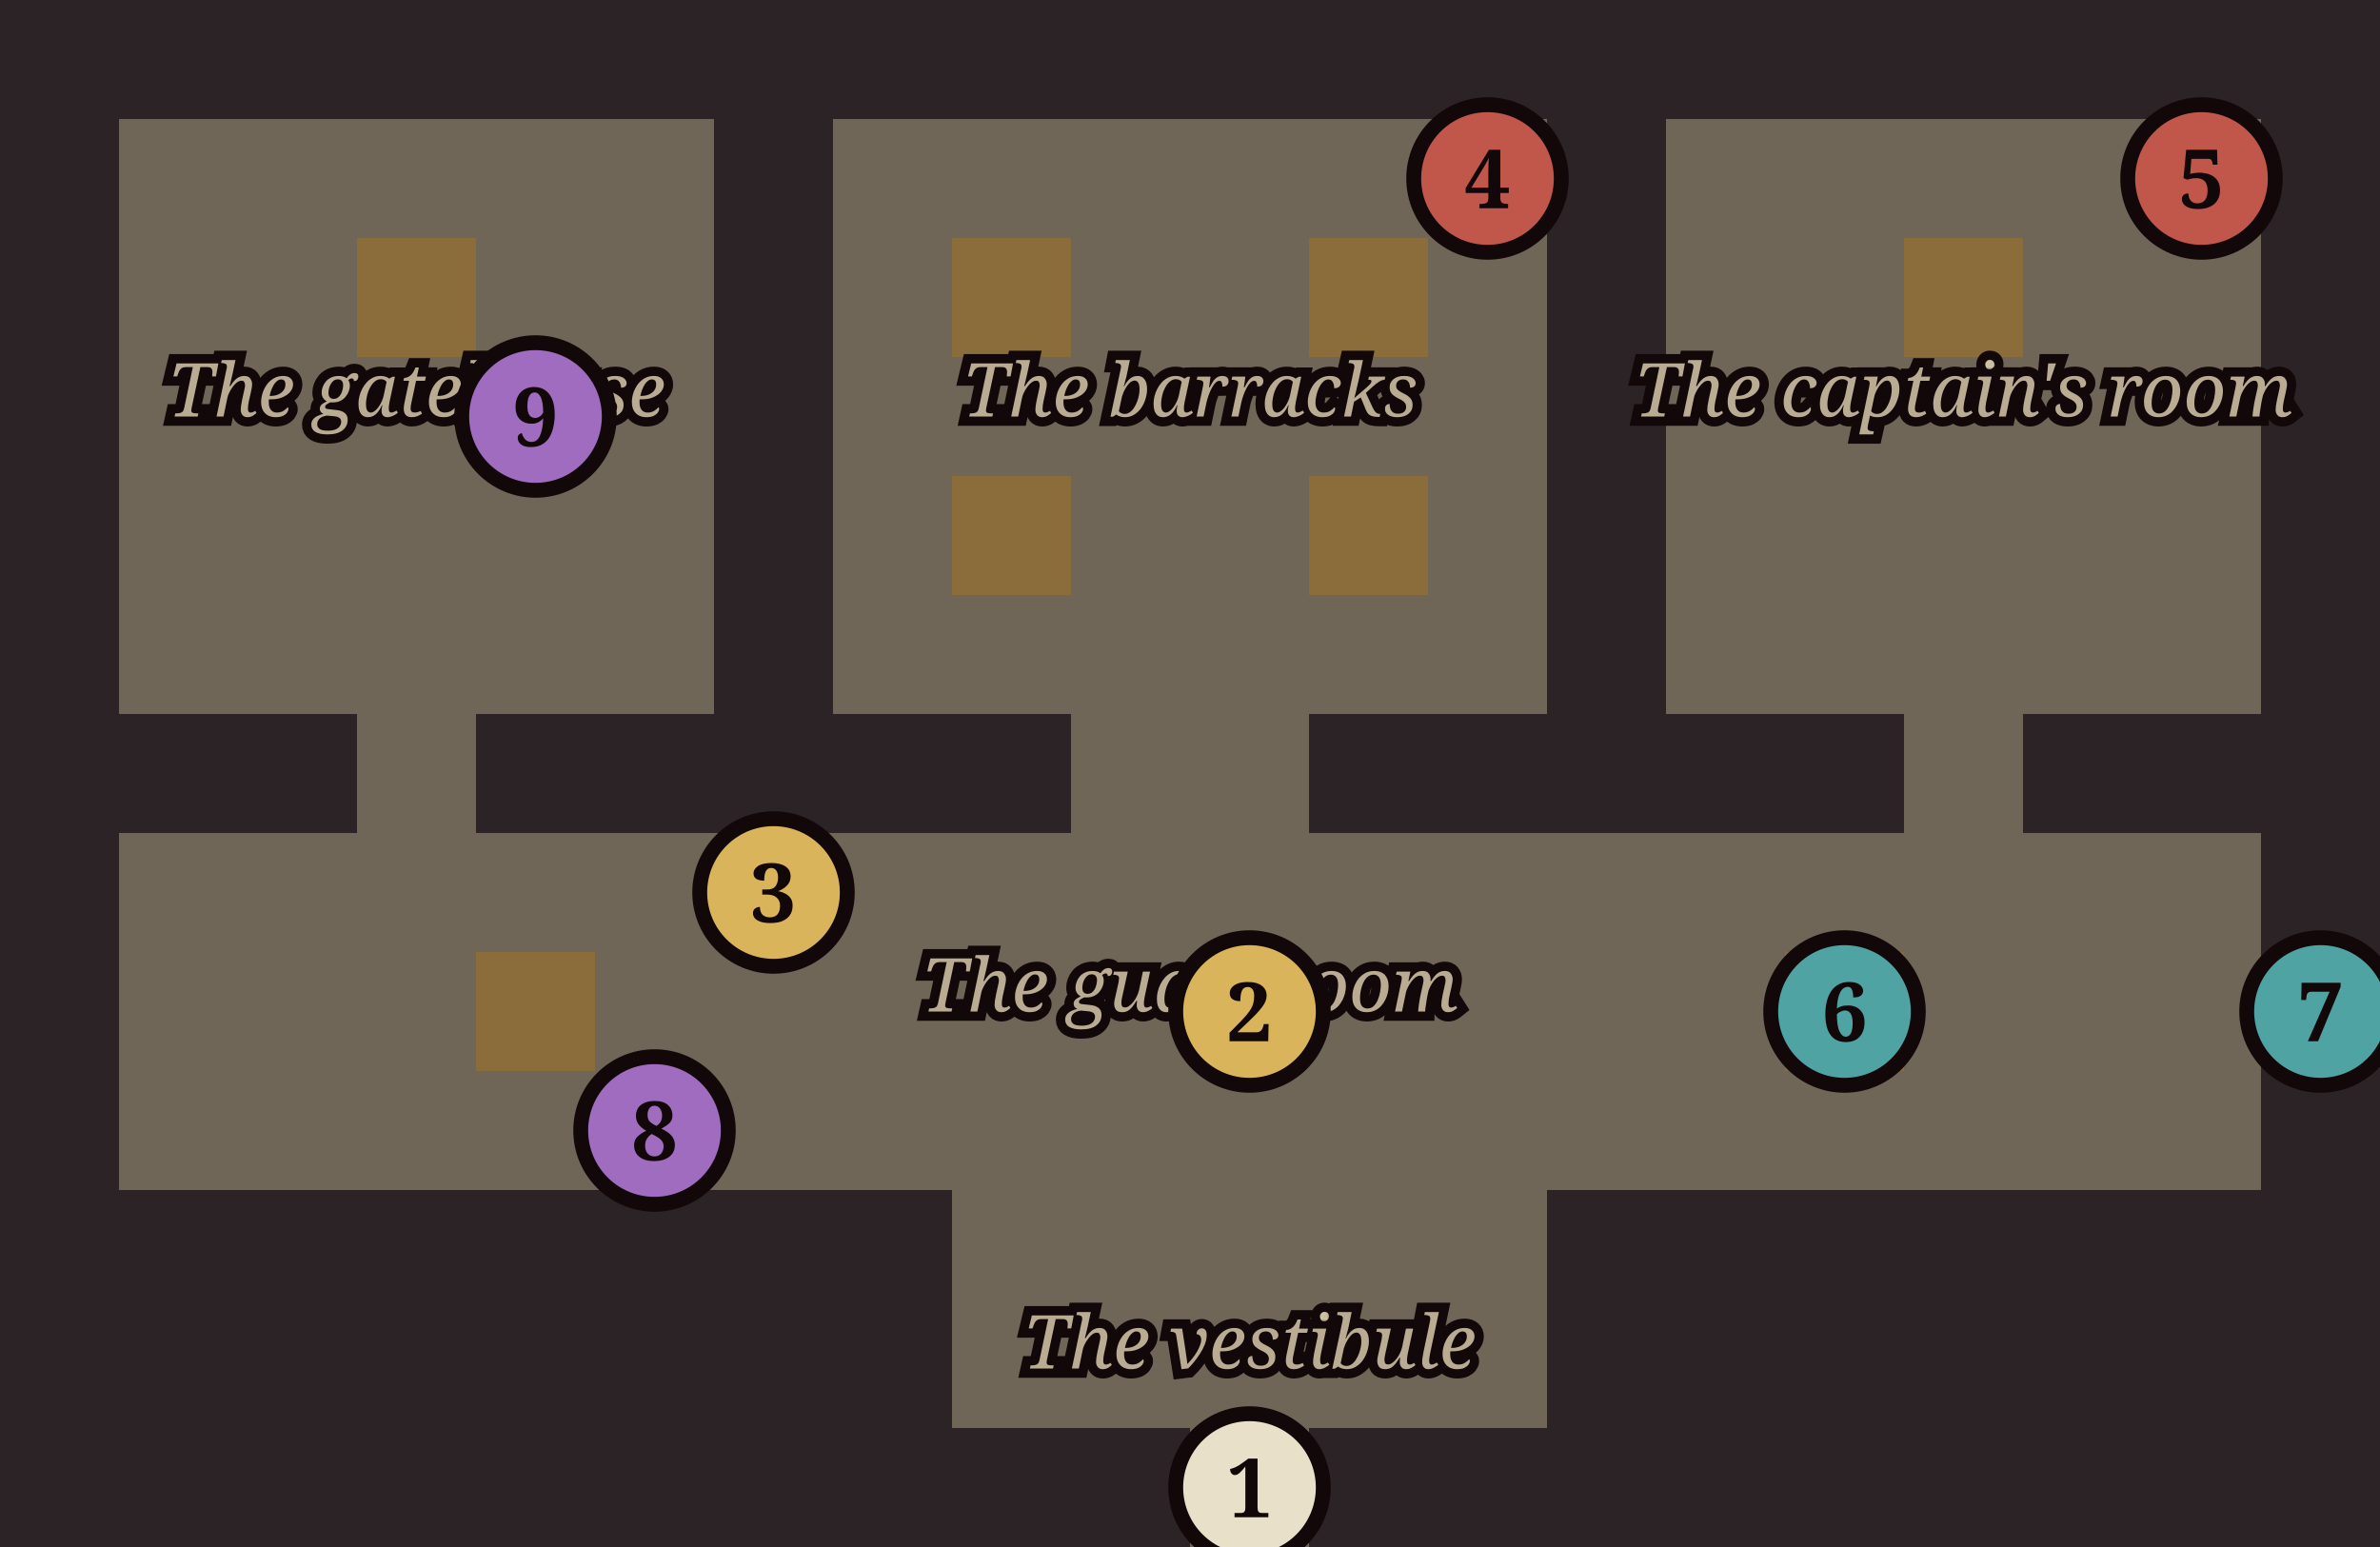
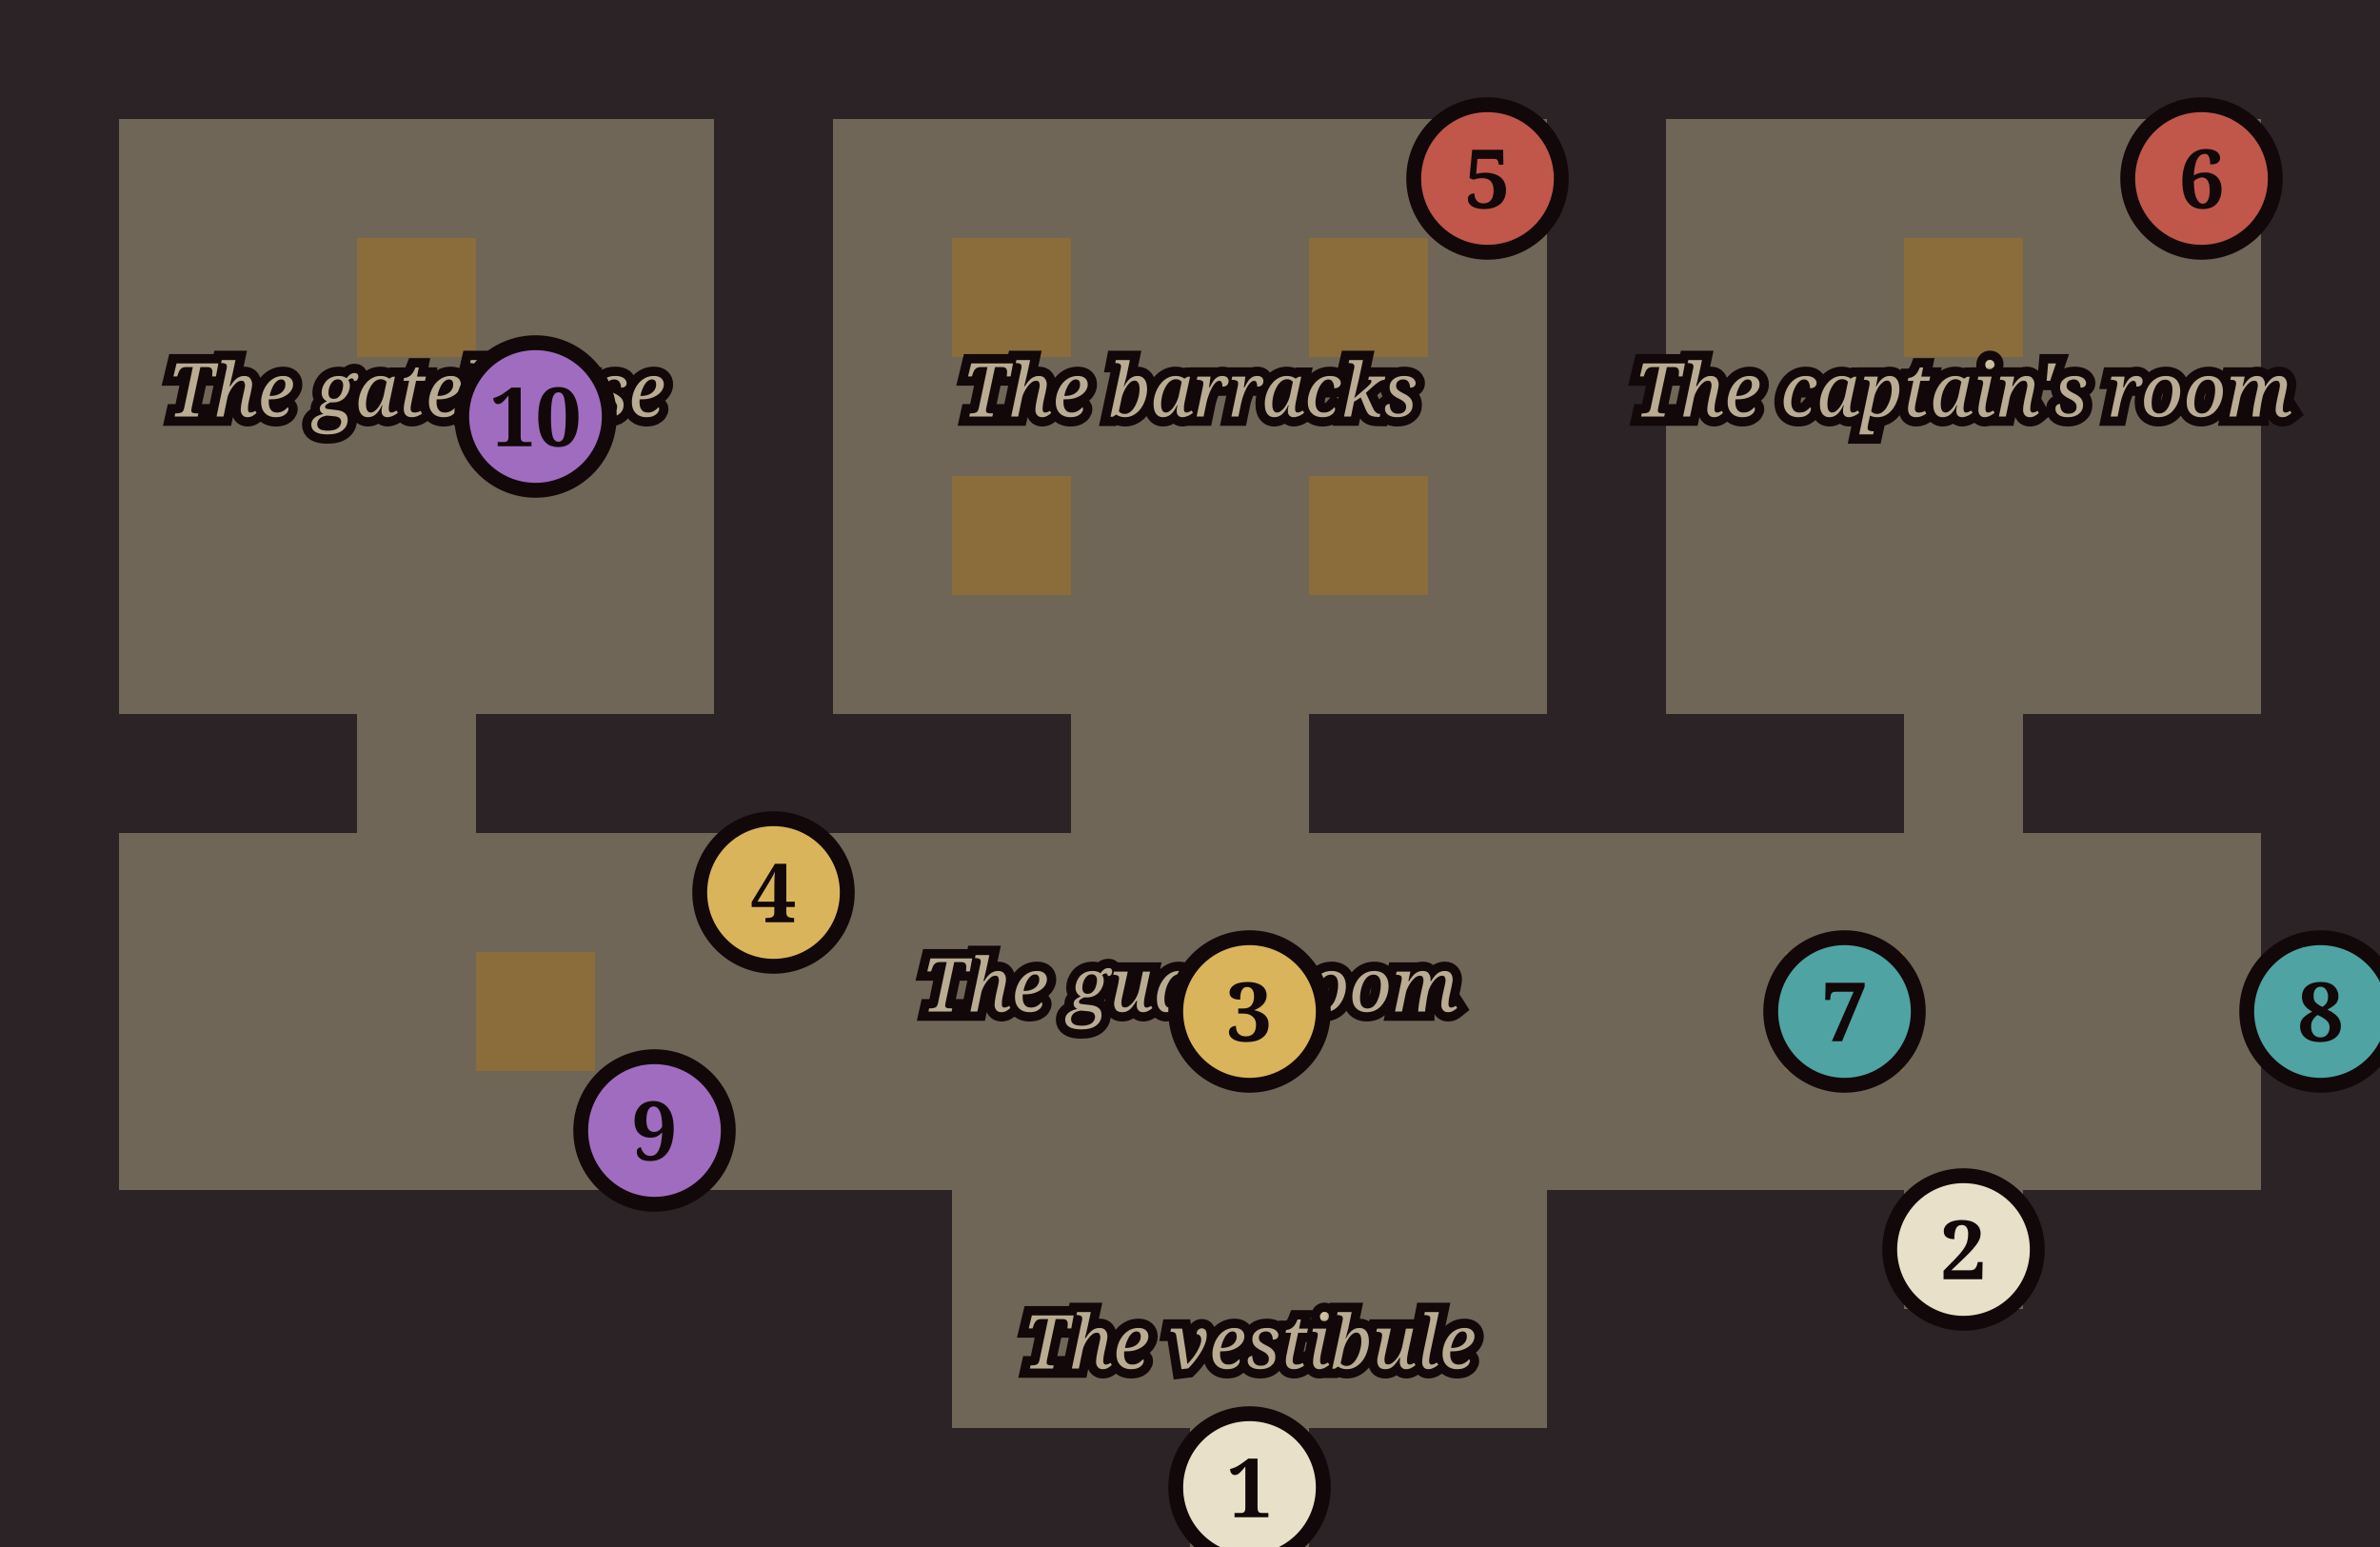
<svg xmlns="http://www.w3.org/2000/svg" viewBox="0 0 320 208" width="320" height="208" font-family="Georgia, serif">
  <rect width="320" height="208" fill="#1a1416" />
  <rect x="0" y="0" width="320" height="16" fill="#2b2326" />
  <rect x="0" y="16" width="16" height="16" fill="#2b2326" />
  <rect x="16" y="16" width="80" height="16" fill="#6f6658" />
  <rect x="96" y="16" width="16" height="16" fill="#2b2326" />
  <rect x="112" y="16" width="96" height="16" fill="#6f6658" />
  <rect x="208" y="16" width="16" height="16" fill="#2b2326" />
  <rect x="224" y="16" width="80" height="16" fill="#6f6658" />
  <rect x="304" y="16" width="16" height="16" fill="#2b2326" />
  <rect x="0" y="32" width="16" height="16" fill="#2b2326" />
  <rect x="16" y="32" width="32" height="16" fill="#6f6658" />
  <rect x="48" y="32" width="16" height="16" fill="#8a6d3b" />
  <rect x="64" y="32" width="32" height="16" fill="#6f6658" />
  <rect x="96" y="32" width="16" height="16" fill="#2b2326" />
  <rect x="112" y="32" width="16" height="16" fill="#6f6658" />
  <rect x="128" y="32" width="16" height="16" fill="#8a6d3b" />
  <rect x="144" y="32" width="32" height="16" fill="#6f6658" />
  <rect x="176" y="32" width="16" height="16" fill="#8a6d3b" />
  <rect x="192" y="32" width="16" height="16" fill="#6f6658" />
  <rect x="208" y="32" width="16" height="16" fill="#2b2326" />
  <rect x="224" y="32" width="32" height="16" fill="#6f6658" />
  <rect x="256" y="32" width="16" height="16" fill="#8a6d3b" />
  <rect x="272" y="32" width="32" height="16" fill="#6f6658" />
  <rect x="304" y="32" width="16" height="16" fill="#2b2326" />
  <rect x="0" y="48" width="16" height="16" fill="#2b2326" />
  <rect x="16" y="48" width="80" height="16" fill="#6f6658" />
  <rect x="96" y="48" width="16" height="16" fill="#2b2326" />
  <rect x="112" y="48" width="96" height="16" fill="#6f6658" />
  <rect x="208" y="48" width="16" height="16" fill="#2b2326" />
  <rect x="224" y="48" width="80" height="16" fill="#6f6658" />
  <rect x="304" y="48" width="16" height="16" fill="#2b2326" />
  <rect x="0" y="64" width="16" height="16" fill="#2b2326" />
  <rect x="16" y="64" width="80" height="16" fill="#6f6658" />
  <rect x="96" y="64" width="16" height="16" fill="#2b2326" />
  <rect x="112" y="64" width="16" height="16" fill="#6f6658" />
  <rect x="128" y="64" width="16" height="16" fill="#8a6d3b" />
  <rect x="144" y="64" width="32" height="16" fill="#6f6658" />
  <rect x="176" y="64" width="16" height="16" fill="#8a6d3b" />
  <rect x="192" y="64" width="16" height="16" fill="#6f6658" />
  <rect x="208" y="64" width="16" height="16" fill="#2b2326" />
  <rect x="224" y="64" width="80" height="16" fill="#6f6658" />
  <rect x="304" y="64" width="16" height="16" fill="#2b2326" />
  <rect x="0" y="80" width="16" height="16" fill="#2b2326" />
  <rect x="16" y="80" width="80" height="16" fill="#6f6658" />
  <rect x="96" y="80" width="16" height="16" fill="#2b2326" />
  <rect x="112" y="80" width="96" height="16" fill="#6f6658" />
  <rect x="208" y="80" width="16" height="16" fill="#2b2326" />
  <rect x="224" y="80" width="80" height="16" fill="#6f6658" />
  <rect x="304" y="80" width="16" height="16" fill="#2b2326" />
  <rect x="0" y="96" width="48" height="16" fill="#2b2326" />
  <rect x="48" y="96" width="16" height="16" fill="#6f6658" />
  <rect x="64" y="96" width="80" height="16" fill="#2b2326" />
  <rect x="144" y="96" width="32" height="16" fill="#6f6658" />
  <rect x="176" y="96" width="80" height="16" fill="#2b2326" />
  <rect x="256" y="96" width="16" height="16" fill="#6f6658" />
  <rect x="272" y="96" width="48" height="16" fill="#2b2326" />
  <rect x="0" y="112" width="16" height="16" fill="#2b2326" />
  <rect x="16" y="112" width="288" height="16" fill="#6f6658" />
  <rect x="304" y="112" width="16" height="16" fill="#2b2326" />
  <rect x="0" y="128" width="16" height="16" fill="#2b2326" />
  <rect x="16" y="128" width="48" height="16" fill="#6f6658" />
  <rect x="64" y="128" width="16" height="16" fill="#8a6d3b" />
  <rect x="80" y="128" width="160" height="16" fill="#6f6658" />
  <rect x="240" y="128" width="16" height="16" fill="#8a6d3b" />
  <rect x="256" y="128" width="48" height="16" fill="#6f6658" />
  <rect x="304" y="128" width="16" height="16" fill="#2b2326" />
  <rect x="0" y="144" width="16" height="16" fill="#2b2326" />
  <rect x="16" y="144" width="288" height="16" fill="#6f6658" />
  <rect x="304" y="144" width="16" height="16" fill="#2b2326" />
  <rect x="0" y="160" width="128" height="16" fill="#2b2326" />
  <rect x="128" y="160" width="80" height="16" fill="#6f6658" />
-   <rect x="208" y="160" width="112" height="16" fill="#2b2326" />
+   <rect x="208" y="160" width="48" height="16" fill="#2b2326" />
+   <rect x="256" y="160" width="16" height="16" fill="#6f6658" />
+   <rect x="272" y="160" width="48" height="16" fill="#2b2326" />
  <rect x="0" y="176" width="128" height="16" fill="#2b2326" />
  <rect x="128" y="176" width="80" height="16" fill="#6f6658" />
  <rect x="208" y="176" width="112" height="16" fill="#2b2326" />
  <rect x="0" y="192" width="160" height="16" fill="#2b2326" />
  <rect x="160" y="192" width="16" height="16" fill="#6f6658" />
  <rect x="176" y="192" width="144" height="16" fill="#2b2326" />
  <text x="168.0" y="184.0" font-size="10" text-anchor="middle" fill="#f0e2c0" fill-opacity="0.75" stroke="#120709" stroke-width="2.5" paint-order="stroke" font-style="italic">The vestibule</text>
  <text x="160.0" y="136.0" font-size="10" text-anchor="middle" fill="#f0e2c0" fill-opacity="0.75" stroke="#120709" stroke-width="2.5" paint-order="stroke" font-style="italic">The guardroom</text>
  <text x="56.0" y="56.0" font-size="10" text-anchor="middle" fill="#f0e2c0" fill-opacity="0.75" stroke="#120709" stroke-width="2.5" paint-order="stroke" font-style="italic">The gatehouse</text>
  <text x="160.0" y="56.0" font-size="10" text-anchor="middle" fill="#f0e2c0" fill-opacity="0.75" stroke="#120709" stroke-width="2.5" paint-order="stroke" font-style="italic">The barracks</text>
  <text x="264.0" y="56.0" font-size="10" text-anchor="middle" fill="#f0e2c0" fill-opacity="0.75" stroke="#120709" stroke-width="2.5" paint-order="stroke" font-style="italic">The captain's room</text>
  <circle cx="168.0" cy="200.0" r="9.92" fill="#e8e0c8" stroke="#120709" stroke-width="2" />
  <text x="168.0" y="204.0" font-size="11" text-anchor="middle" fill="#120709" font-weight="bold">1</text>
+   <circle cx="264.0" cy="168.0" r="9.92" fill="#e8e0c8" stroke="#120709" stroke-width="2" />
+   <text x="264.0" y="172.0" font-size="11" text-anchor="middle" fill="#120709" font-weight="bold">2</text>
  <circle cx="168.0" cy="136.0" r="9.92" fill="#d9b45a" stroke="#120709" stroke-width="2" />
-   <text x="168.0" y="140.0" font-size="11" text-anchor="middle" fill="#120709" font-weight="bold">2</text>
+   <text x="168.0" y="140.0" font-size="11" text-anchor="middle" fill="#120709" font-weight="bold">3</text>
  <circle cx="104.0" cy="120.0" r="9.92" fill="#d9b45a" stroke="#120709" stroke-width="2" />
-   <text x="104.0" y="124.0" font-size="11" text-anchor="middle" fill="#120709" font-weight="bold">3</text>
+   <text x="104.0" y="124.0" font-size="11" text-anchor="middle" fill="#120709" font-weight="bold">4</text>
  <circle cx="200.0" cy="24.0" r="9.92" fill="#c0574a" stroke="#120709" stroke-width="2" />
-   <text x="200.0" y="28.0" font-size="11" text-anchor="middle" fill="#120709" font-weight="bold">4</text>
+   <text x="200.0" y="28.0" font-size="11" text-anchor="middle" fill="#120709" font-weight="bold">5</text>
  <circle cx="296.0" cy="24.0" r="9.92" fill="#c0574a" stroke="#120709" stroke-width="2" />
-   <text x="296.0" y="28.0" font-size="11" text-anchor="middle" fill="#120709" font-weight="bold">5</text>
+   <text x="296.0" y="28.0" font-size="11" text-anchor="middle" fill="#120709" font-weight="bold">6</text>
  <circle cx="248.0" cy="136.0" r="9.92" fill="#4fa3a3" stroke="#120709" stroke-width="2" />
-   <text x="248.0" y="140.0" font-size="11" text-anchor="middle" fill="#120709" font-weight="bold">6</text>
+   <text x="248.0" y="140.0" font-size="11" text-anchor="middle" fill="#120709" font-weight="bold">7</text>
  <circle cx="312.0" cy="136.0" r="9.92" fill="#4fa3a3" stroke="#120709" stroke-width="2" />
-   <text x="312.0" y="140.0" font-size="11" text-anchor="middle" fill="#120709" font-weight="bold">7</text>
+   <text x="312.0" y="140.0" font-size="11" text-anchor="middle" fill="#120709" font-weight="bold">8</text>
  <circle cx="88.0" cy="152.0" r="9.92" fill="#a06cc0" stroke="#120709" stroke-width="2" />
-   <text x="88.0" y="156.0" font-size="11" text-anchor="middle" fill="#120709" font-weight="bold">8</text>
+   <text x="88.0" y="156.0" font-size="11" text-anchor="middle" fill="#120709" font-weight="bold">9</text>
  <circle cx="72.0" cy="56.0" r="9.92" fill="#a06cc0" stroke="#120709" stroke-width="2" />
-   <text x="72.0" y="60.0" font-size="11" text-anchor="middle" fill="#120709" font-weight="bold">9</text>
+   <text x="72.0" y="60.0" font-size="11" text-anchor="middle" fill="#120709" font-weight="bold">10</text>
</svg>
